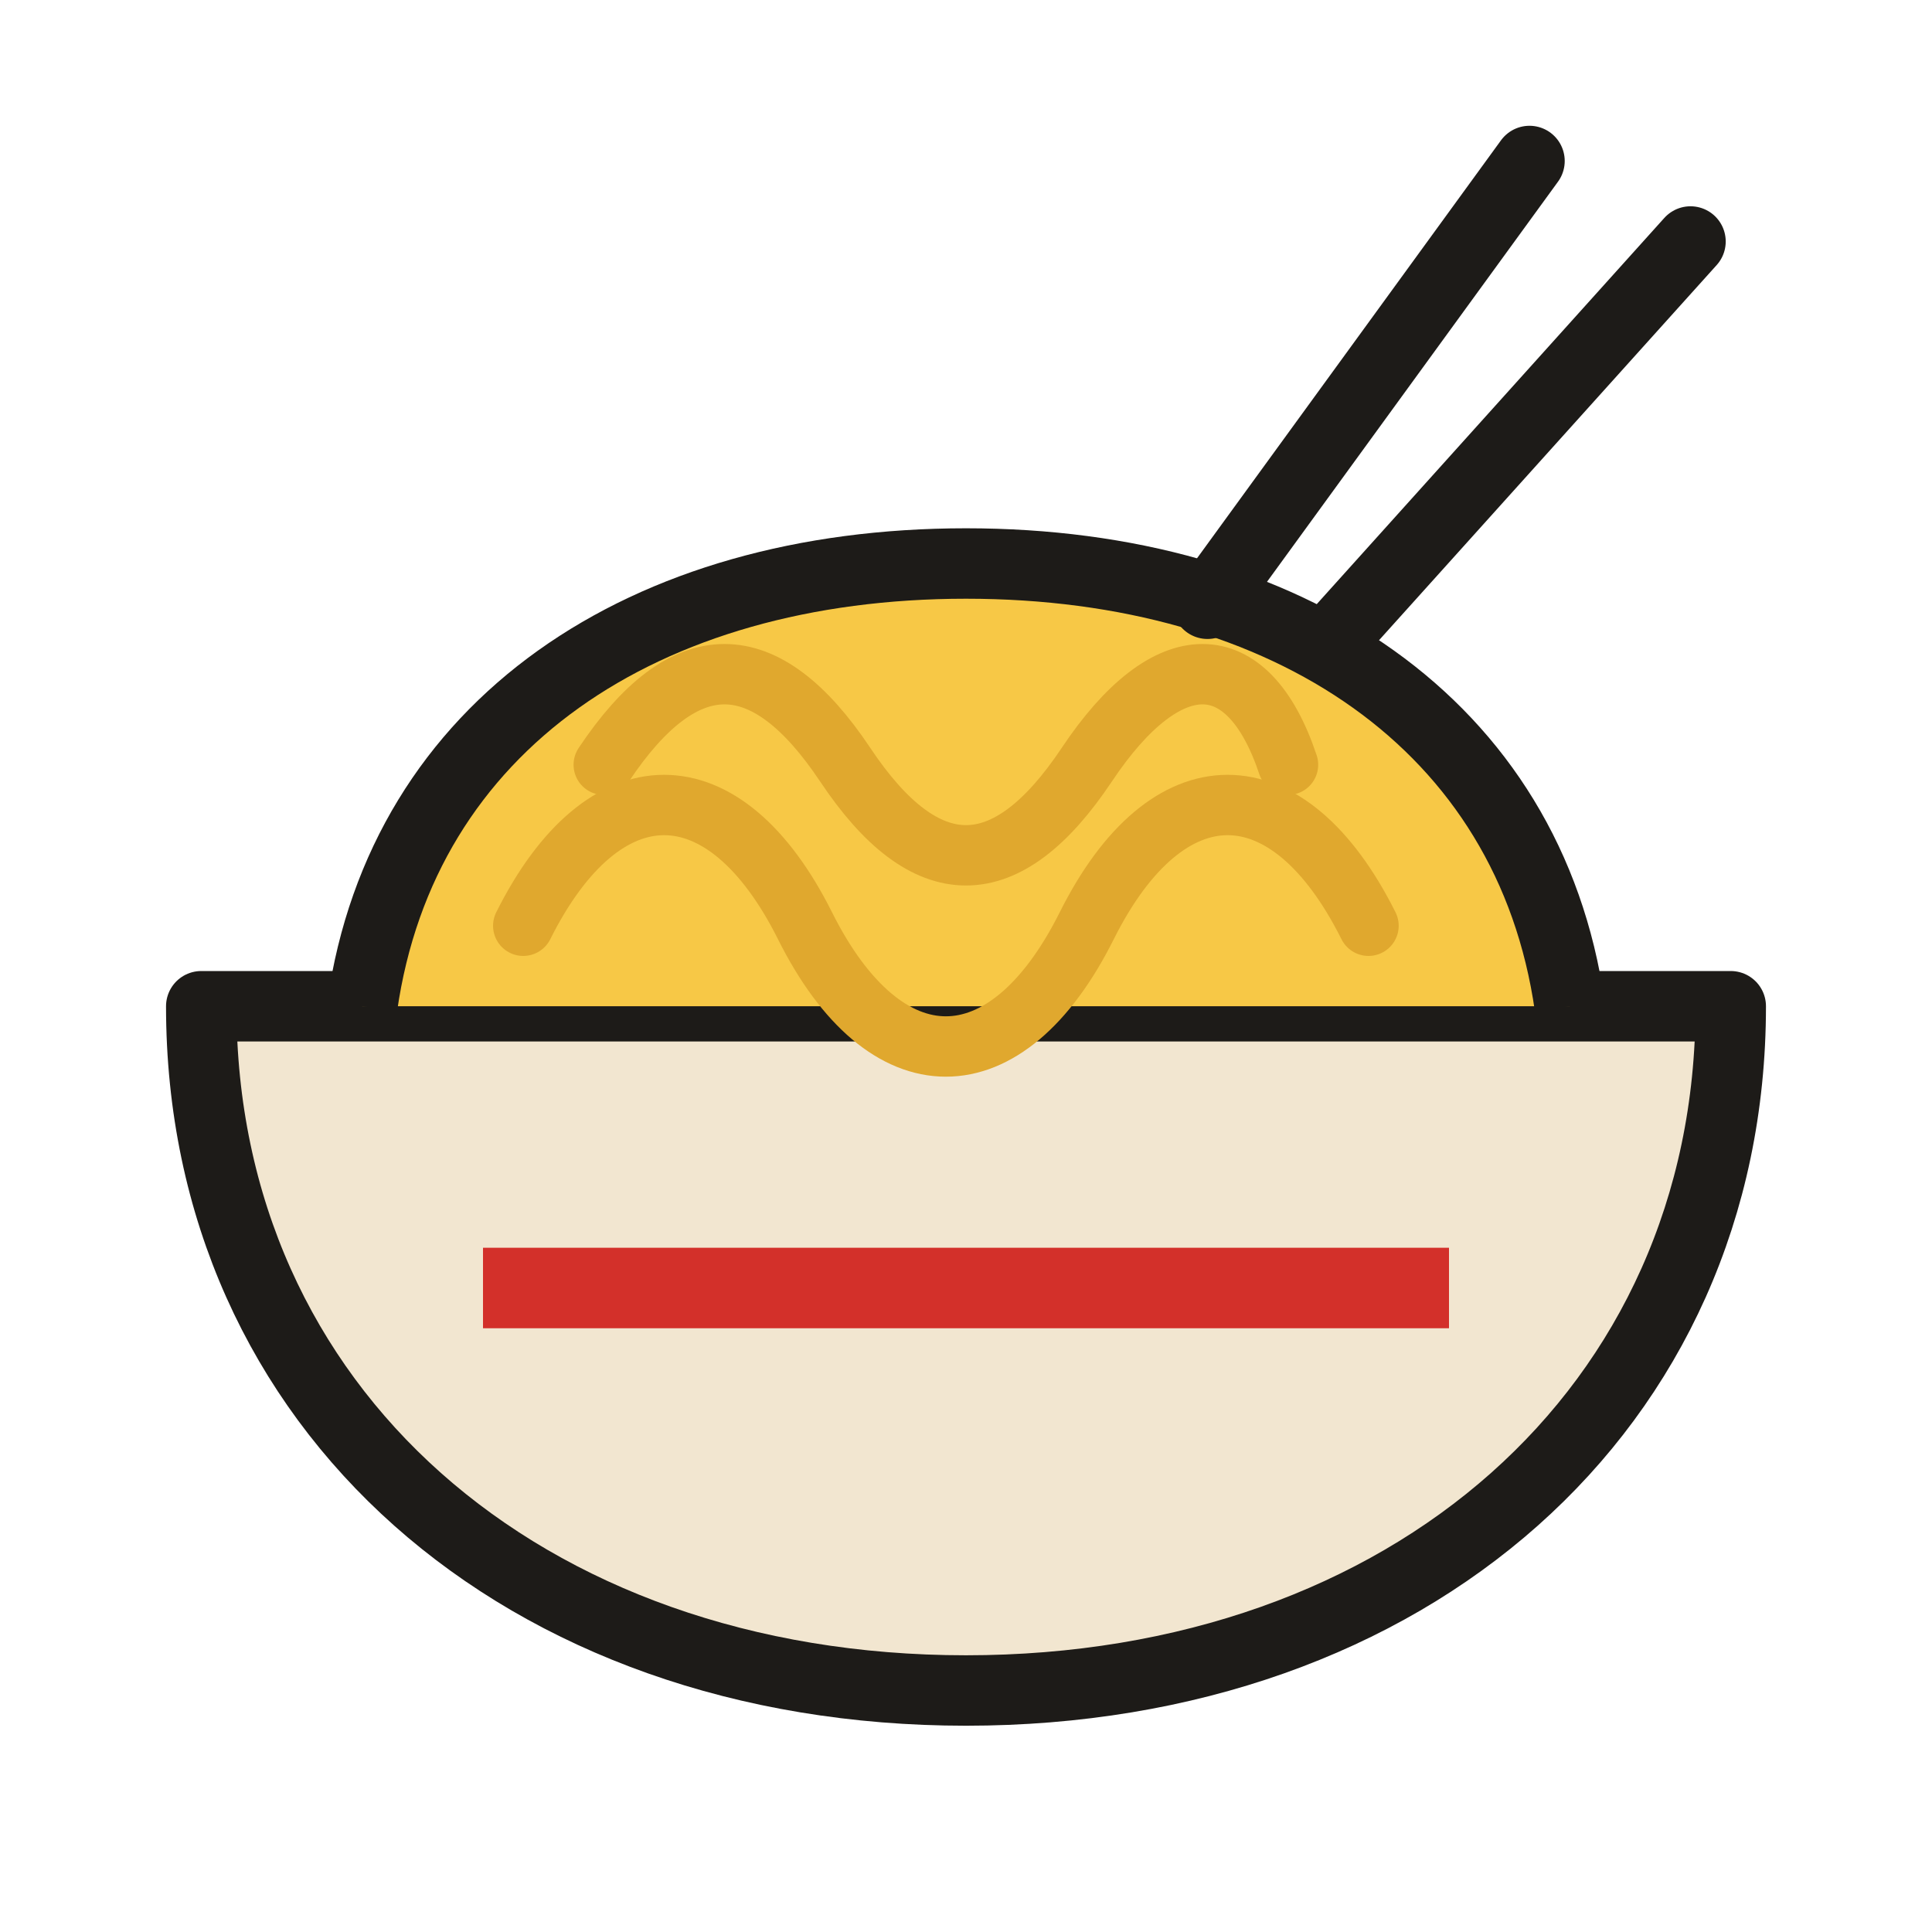
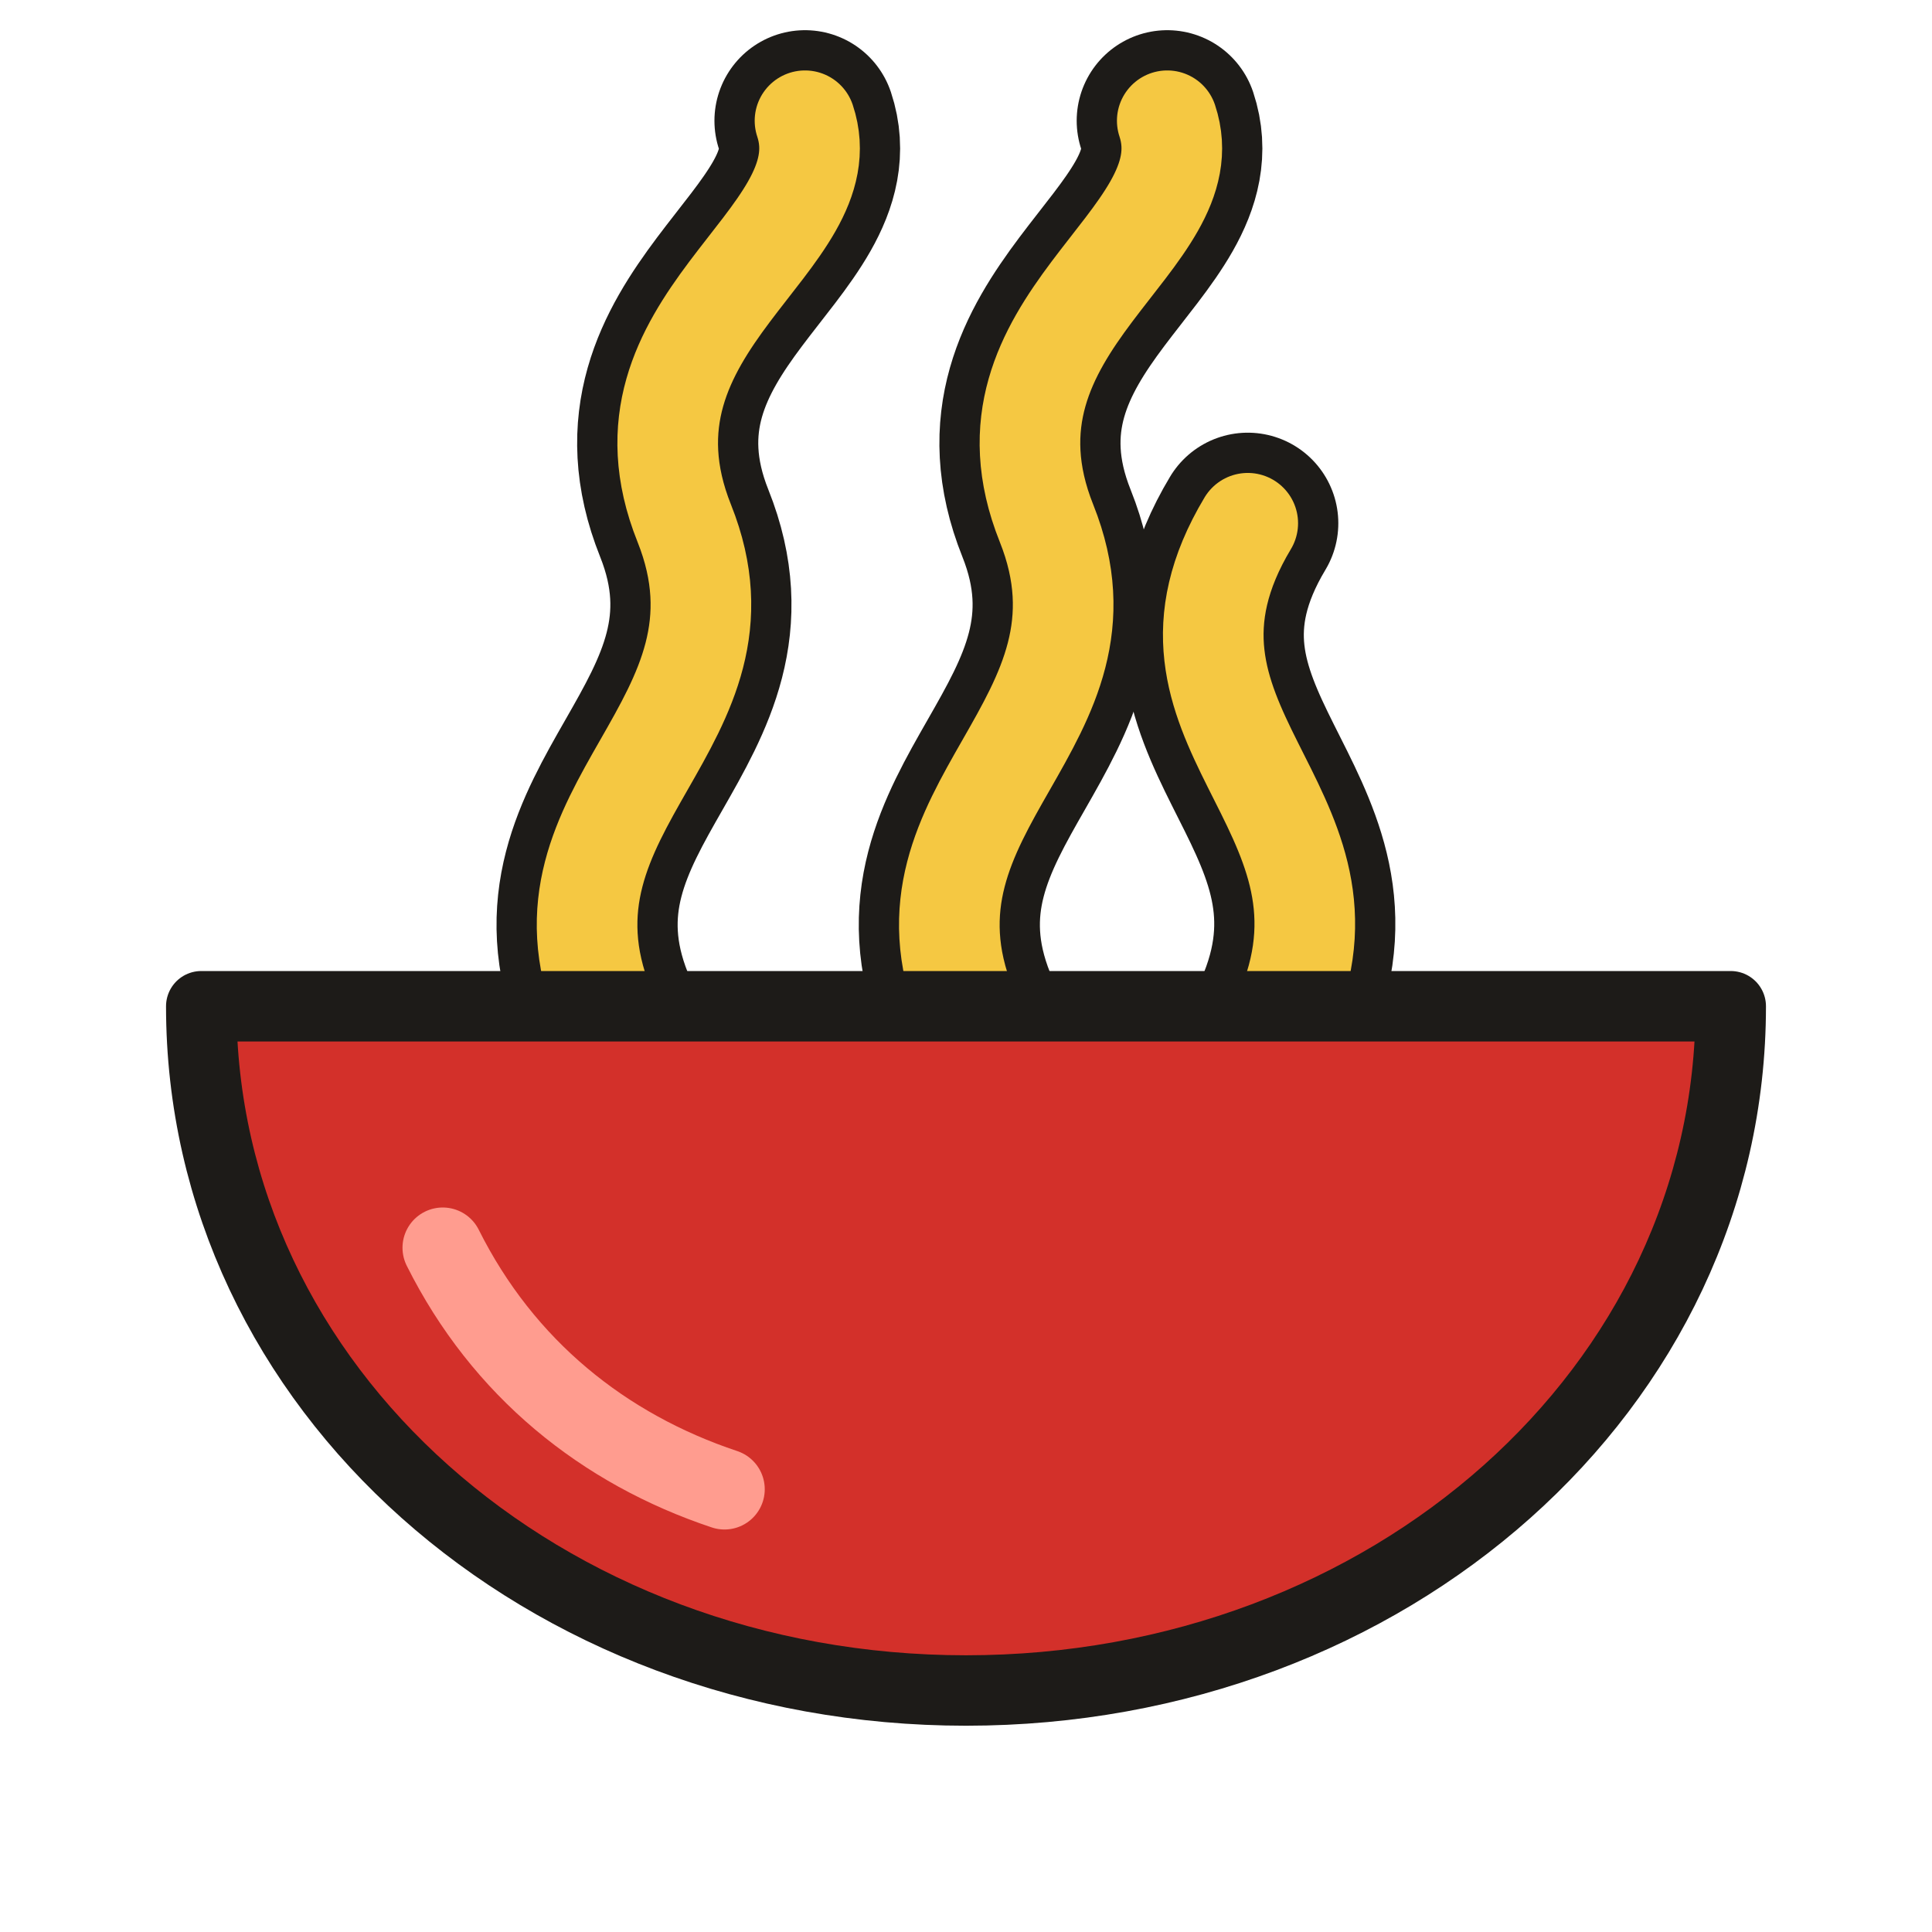
<svg xmlns="http://www.w3.org/2000/svg" viewBox="0 0 96 96">
-   <path d="M10 50h76c0 20-16 34-38 34S10 70 10 50z" fill="#F2E6D0" stroke="#1D1B18" stroke-width="3.5" stroke-linejoin="round" />
-   <path d="M18 50c2-14 14-22 30-22s28 8 30 22" fill="#F7C846" stroke="#1D1B18" stroke-width="3.5" stroke-linejoin="round" />
-   <g fill="none" stroke="#E0A82E" stroke-width="3" stroke-linecap="round">
-     <path d="M26 46c4-8 10-8 14 0s10 8 14 0 10-8 14 0" />
-     <path d="M30 38c4-6 8-6 12 0s8 6 12 0 8-6 10 0" />
-   </g>
-   <path d="M24 64h48" stroke="#D3302A" stroke-width="4" />
-   <path d="M60 30L76 8M66 32L84 12" stroke="#1D1B18" stroke-width="3.5" stroke-linecap="round" />
+   <path d="M30 50c-4-10 8-14 4-24s8-14 6-20" fill="none" stroke-linecap="round" stroke="#1D1B18" stroke-width="9" />
+   <path d="M30 50c-4-10 8-14 4-24s8-14 6-20" fill="none" stroke-linecap="round" stroke="#F5C842" stroke-width="5" />
+   <path d="M48 50c-4-10 8-14 4-24s8-14 6-20" fill="none" stroke-linecap="round" stroke="#1D1B18" stroke-width="9" />
+   <path d="M48 50c-4-10 8-14 4-24s8-14 6-20" fill="none" stroke-linecap="round" stroke="#F5C842" stroke-width="5" />
+   <path d="M64 50c4-10-8-14-2-24" fill="none" stroke-linecap="round" stroke="#1D1B18" stroke-width="9" />
+   <path d="M64 50c4-10-8-14-2-24" fill="none" stroke-linecap="round" stroke="#F5C842" stroke-width="5" />
+   <path d="M10 50h76c0 19-17 34-38 34S10 69 10 50z" fill="#D3302A" stroke="#1D1B18" stroke-width="3.5" stroke-linejoin="round" />
+   <path d="M22 62c3 6 8 10 14 12" fill="none" stroke-linecap="round" stroke="#FF9C8F" stroke-width="4" />
</svg>
